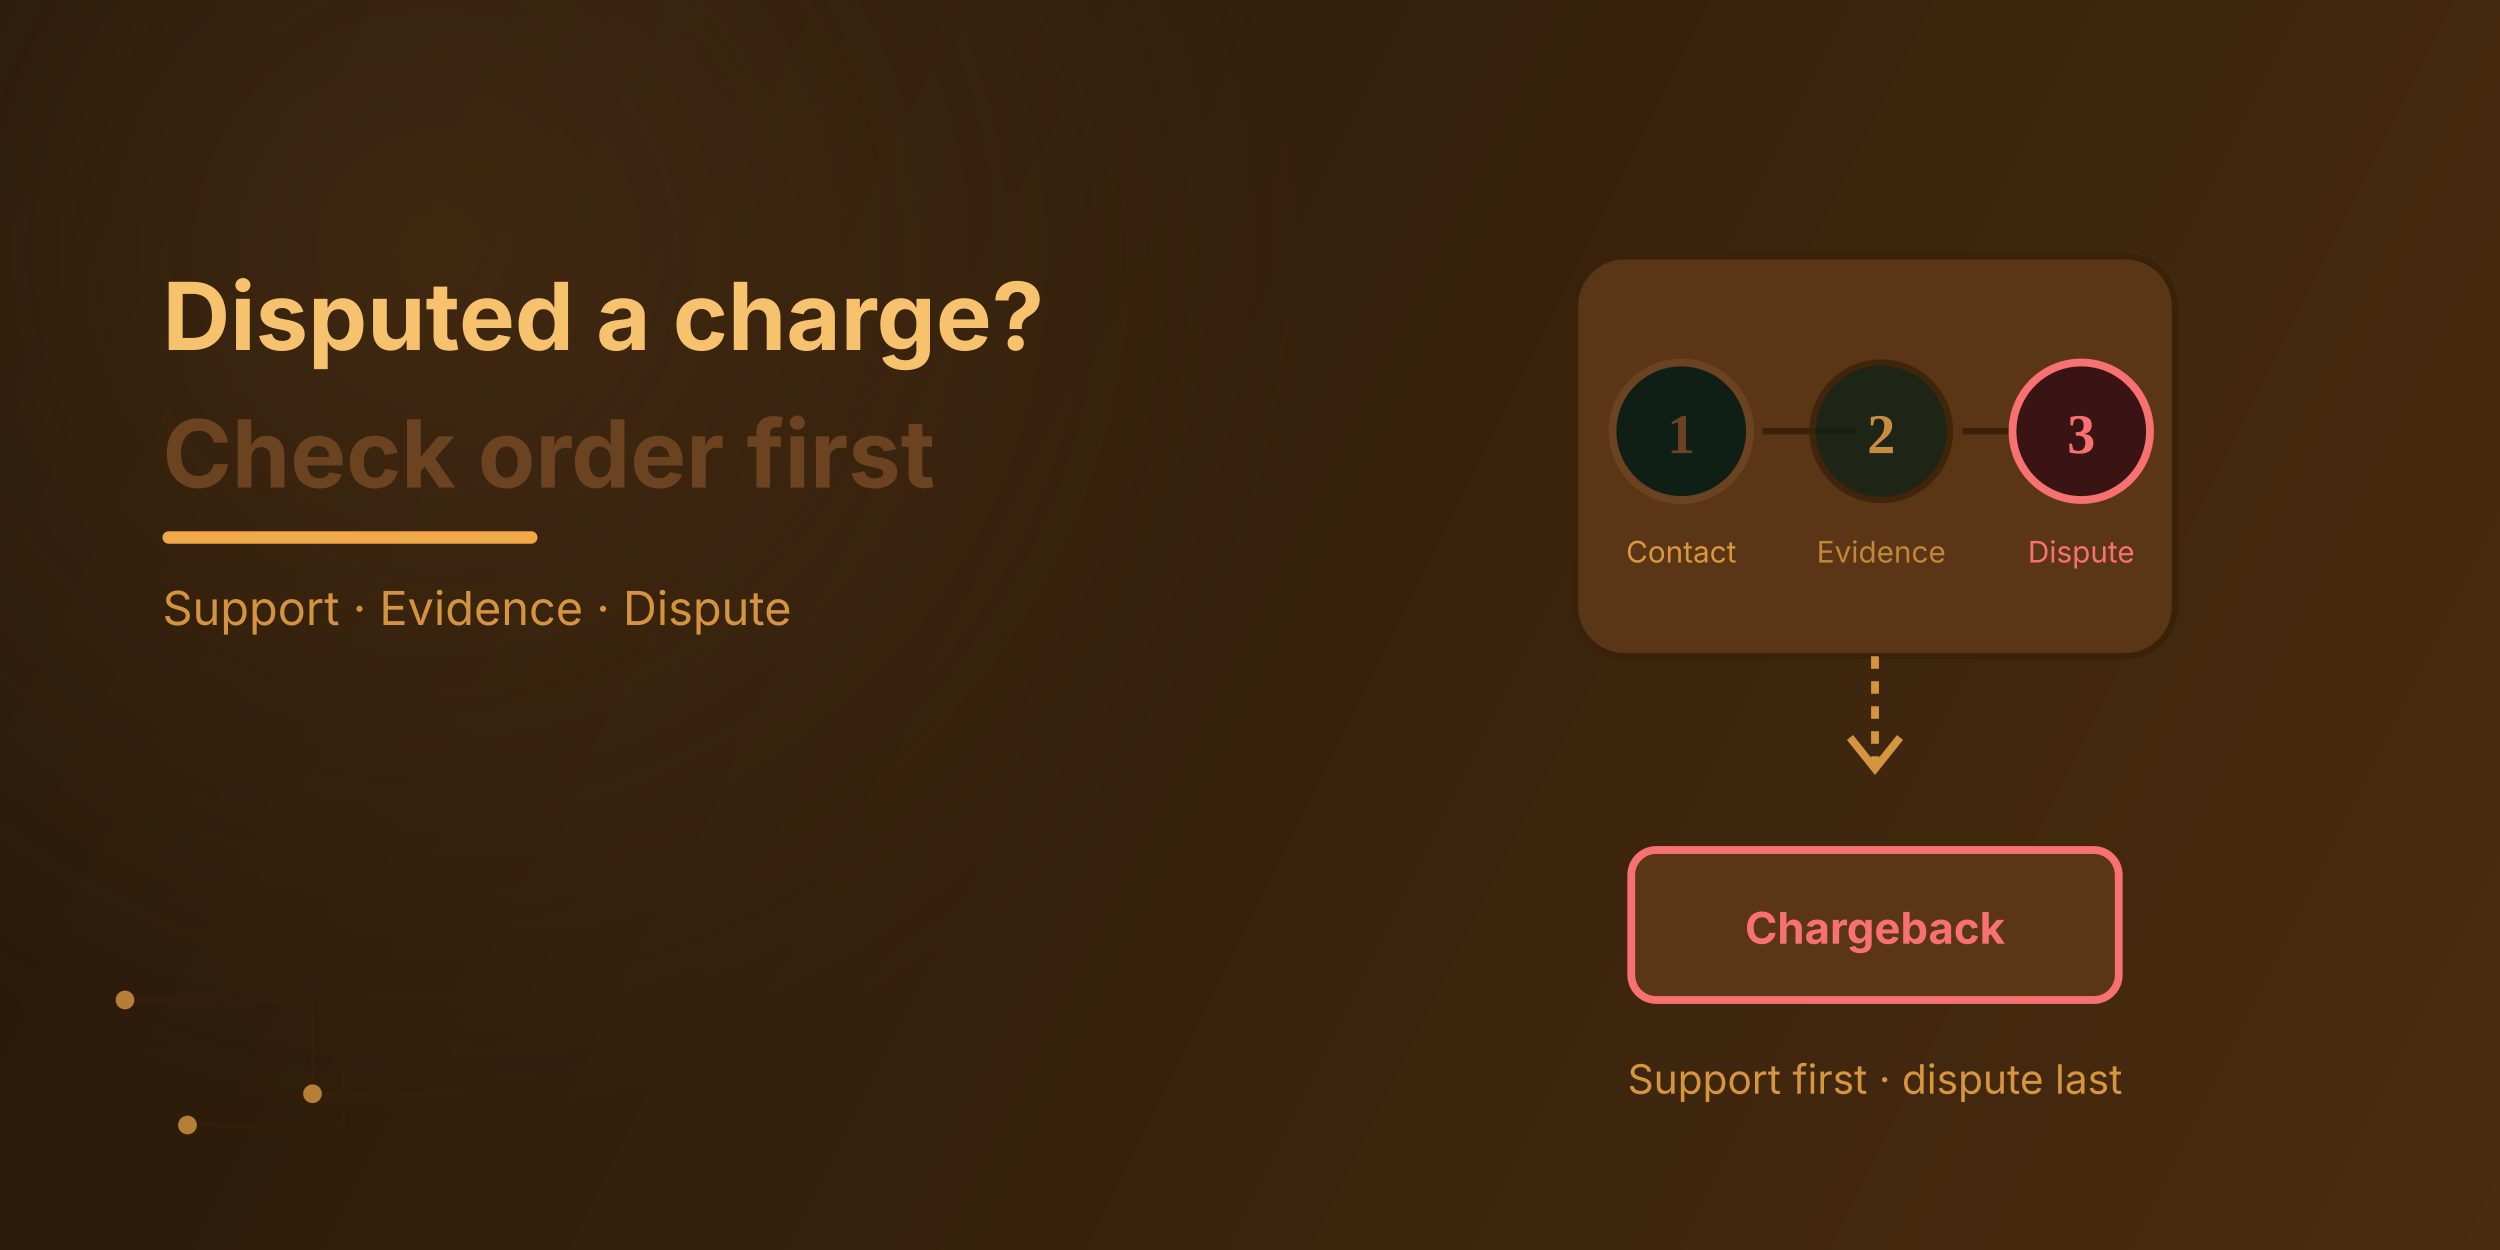
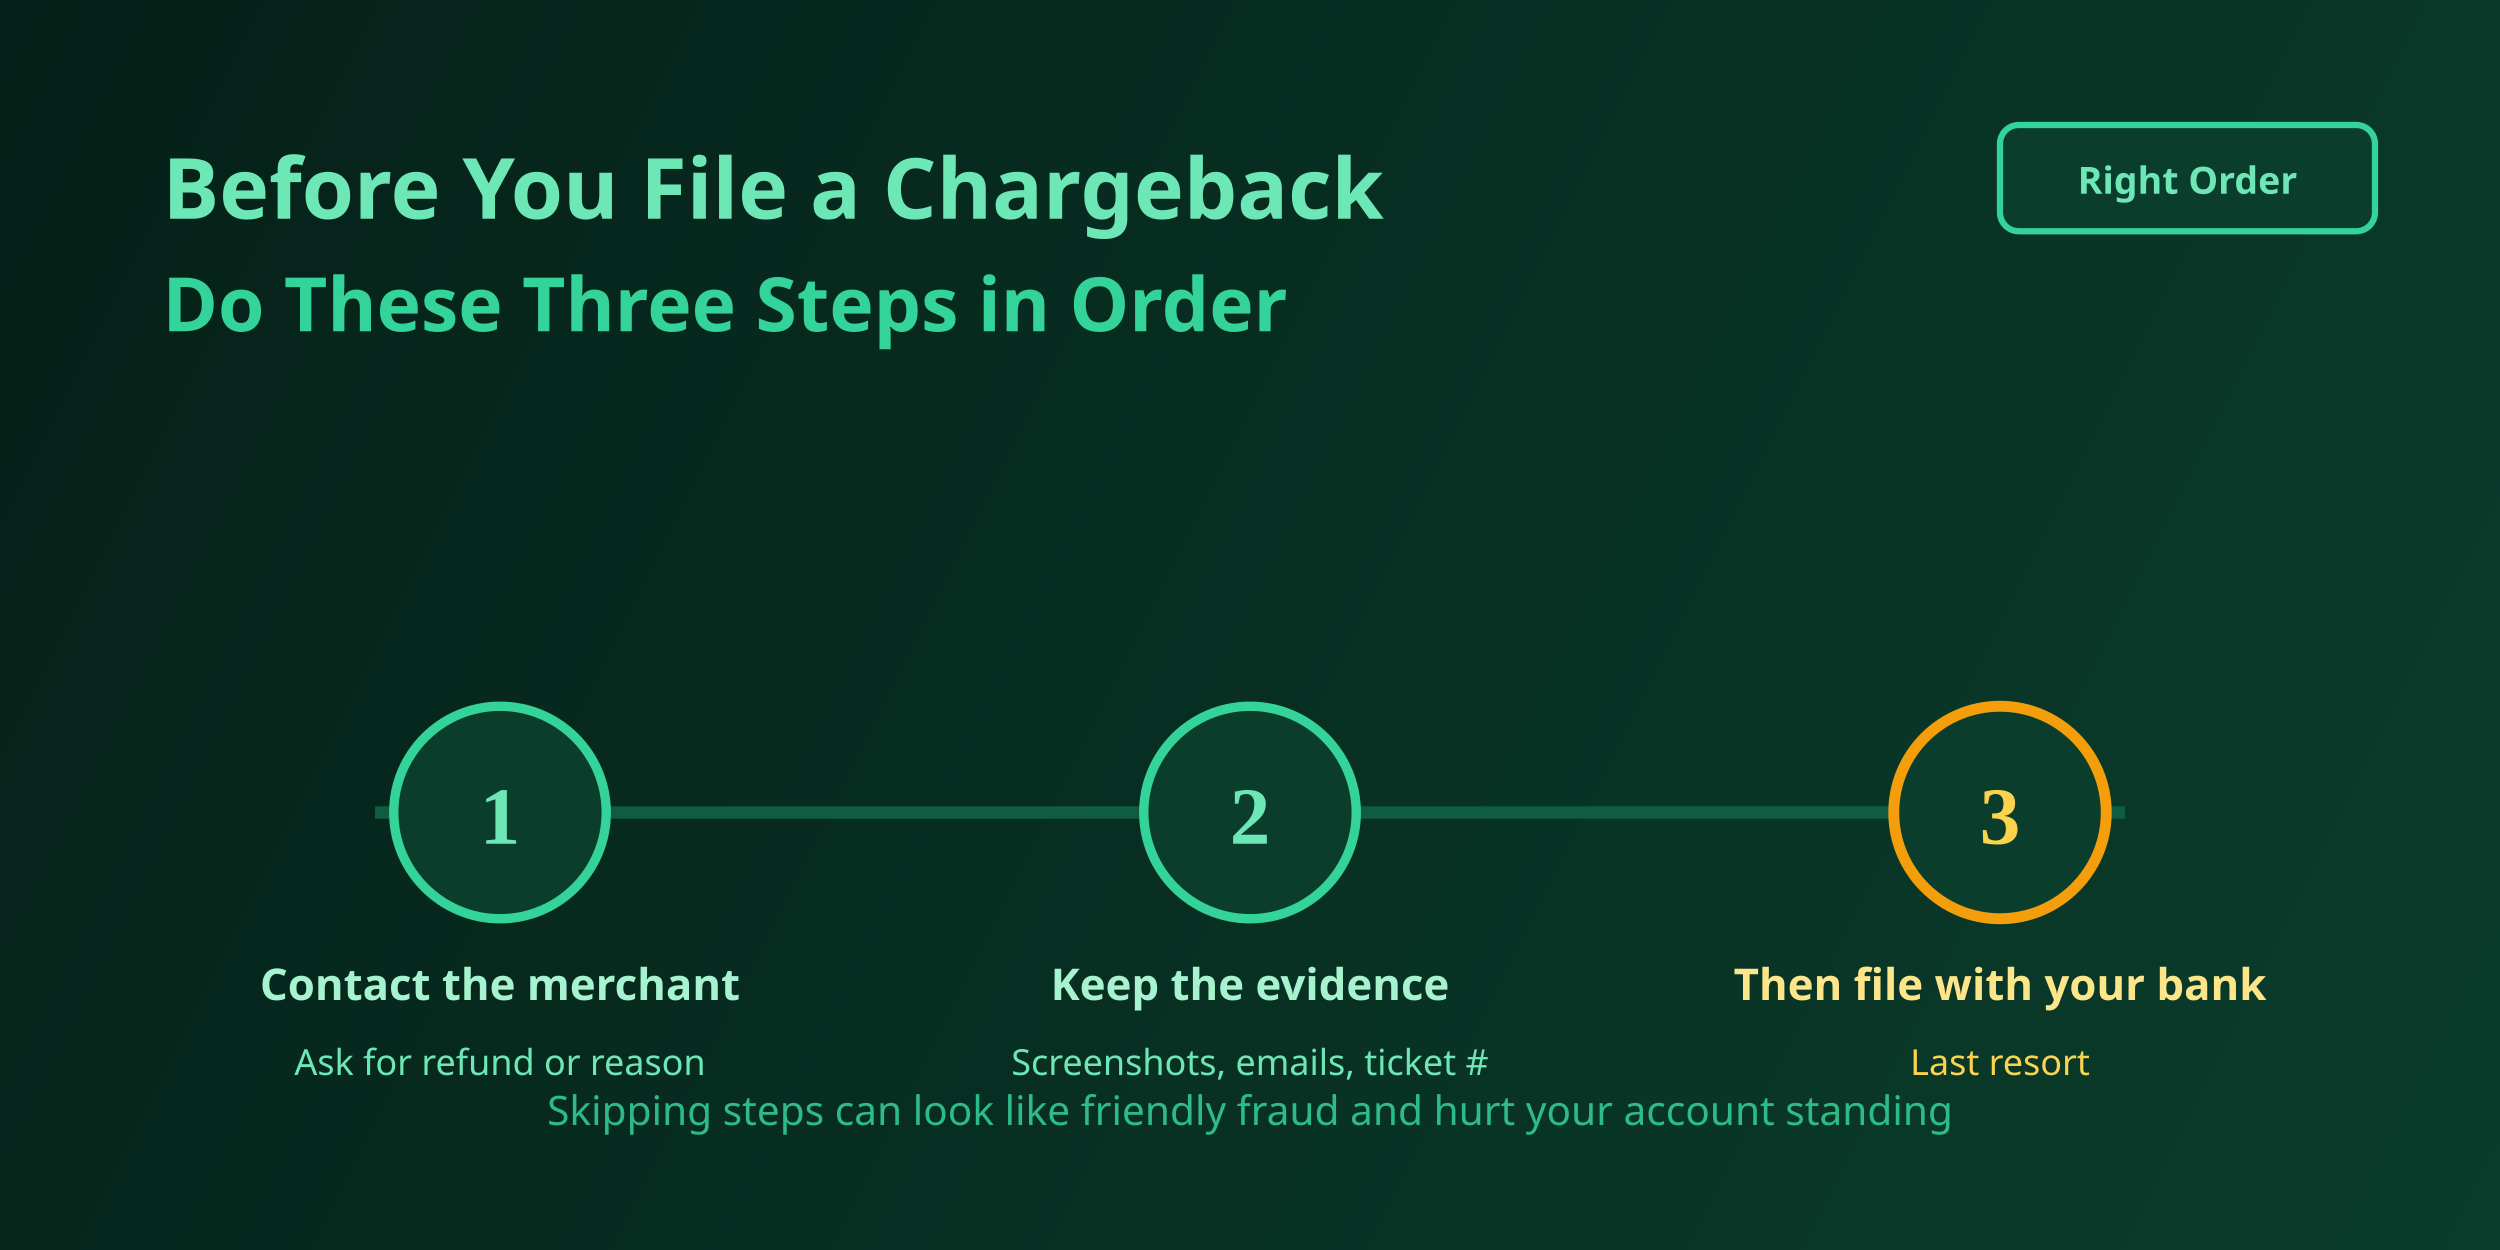
- <svg xmlns="http://www.w3.org/2000/svg" viewBox="0 0 800 400" role="img" aria-label="AI subscription chargeback dispute order cover image">
+ <svg xmlns="http://www.w3.org/2000/svg" viewBox="0 0 800 400" role="img" aria-label="Three correct steps before filing a chargeback cover image">
  <defs>
-     <linearGradient id="bgGradCbd" x1="0" y1="0" x2="800" y2="400" gradientUnits="userSpaceOnUse">
-       <stop offset="0" stop-color="#241708" />
-       <stop offset="1" stop-color="#4a2c10" />
+     <linearGradient id="bgGradCbEn" x1="0" y1="0" x2="800" y2="400" gradientUnits="userSpaceOnUse">
+       <stop offset="0" stop-color="#052018" />
+       <stop offset="1" stop-color="#0a3d2c" />
    </linearGradient>
-     <radialGradient id="glowCbd" cx="140" cy="80" r="280" gradientUnits="userSpaceOnUse">
-       <stop offset="0" stop-color="#6b4321" stop-opacity="0.32" />
-       <stop offset="1" stop-color="#6b4321" stop-opacity="0" />
-     </radialGradient>
  </defs>
-   <rect width="800" height="400" fill="url(#bgGradCbd)" />
-   <rect width="800" height="400" fill="url(#glowCbd)" />
-   <g stroke="#3a2109" stroke-width="1.4" opacity="0.4" fill="none">
-     <path d="M40 320 h60 v30 h50" />
-     <path d="M60 360 h50 v-26 h40" />
+   <rect width="800" height="400" fill="url(#bgGradCbEn)" />
+   <text x="52" y="70" font-family="sans-serif" font-size="27" font-weight="700" fill="#6ee7b7">Before You File a Chargeback</text>
+   <text x="52" y="106" font-family="sans-serif" font-size="24" font-weight="700" fill="#34d399">Do These Three Steps in Order</text>
+   <rect x="640" y="40" width="120" height="34" rx="6" fill="#0a3d2c" stroke="#34d399" stroke-width="2" />
+   <text x="700" y="62" text-anchor="middle" font-family="sans-serif" font-size="12" font-weight="700" fill="#6ee7b7">Right Order</text>
+   <line x1="120" y1="260" x2="680" y2="260" stroke="#0f5c40" stroke-width="4" />
+   <g transform="translate(160,260)">
+     <circle r="34" fill="#0a3d2c" stroke="#34d399" stroke-width="3" />
+     <text y="10" text-anchor="middle" font-size="26" font-weight="700" fill="#6ee7b7">1</text>
+     <text y="60" text-anchor="middle" font-family="sans-serif" font-size="14" font-weight="700" fill="#a7f3d0">Contact the merchant</text>
+     <text y="84" text-anchor="middle" font-family="sans-serif" font-size="11.5" fill="#6ee7b7">Ask for refund or reason</text>
  </g>
-   <g fill="#f0a848" opacity="0.7">
-     <circle cx="40" cy="320" r="3" />
-     <circle cx="100" cy="350" r="3" />
-     <circle cx="60" cy="360" r="3" />
+   <g transform="translate(400,260)">
+     <circle r="34" fill="#0a3d2c" stroke="#34d399" stroke-width="3" />
+     <text y="10" text-anchor="middle" font-size="26" font-weight="700" fill="#6ee7b7">2</text>
+     <text y="60" text-anchor="middle" font-family="sans-serif" font-size="14" font-weight="700" fill="#a7f3d0">Keep the evidence</text>
+     <text y="84" text-anchor="middle" font-family="sans-serif" font-size="11.5" fill="#6ee7b7">Screenshots, emails, ticket #</text>
  </g>
-   <text x="52" y="112" font-family="-apple-system,Segoe UI,sans-serif" font-size="30" font-weight="700" fill="#f7c26e">Disputed a charge?</text>
-   <text x="52" y="156" font-family="-apple-system,Segoe UI,sans-serif" font-size="30" font-weight="700" fill="#6b4321">Check order first</text>
-   <rect x="52" y="170" width="120" height="4" rx="2" fill="#f0a848" />
-   <text x="52" y="200" font-family="-apple-system,Segoe UI,sans-serif" font-size="15" font-weight="400" fill="#f0a848" opacity="0.85">Support · Evidence · Dispute</text>
-   <g transform="translate(600,146)">
-     <rect x="-96" y="-64" width="192" height="128" rx="16" fill="#5a3616" stroke="#3a2109" stroke-width="2" />
-     <circle cx="-62" cy="-8" r="22" fill="#0f1f16" stroke="#6b4321" stroke-width="2.5" />
-     <text x="-62" y="-1" text-anchor="middle" font-size="18" font-weight="700" fill="#6b4321">1</text>
-     <path d="M-36 -8 h30" stroke="#3a2109" stroke-width="2" />
-     <circle cx="2" cy="-8" r="22" fill="#0f1f16" stroke="#3a2109" stroke-width="2" opacity="0.8" />
-     <text x="2" y="-1" text-anchor="middle" font-size="18" font-weight="700" fill="#f0a848" opacity="0.8">2</text>
-     <path d="M28 -8 h30" stroke="#3a2109" stroke-width="2" />
-     <circle cx="66" cy="-8" r="22" fill="#3a1414" stroke="#f87171" stroke-width="2.5" />
-     <text x="66" y="-1" text-anchor="middle" font-size="18" font-weight="700" fill="#f87171">3</text>
-     <text x="-62" y="34" text-anchor="middle" font-family="-apple-system,Segoe UI,sans-serif" font-size="9.5" fill="#f0a848" opacity="0.85">Contact</text>
-     <text x="2" y="34" text-anchor="middle" font-family="-apple-system,Segoe UI,sans-serif" font-size="9.5" fill="#f0a848" opacity="0.7">Evidence</text>
-     <text x="66" y="34" text-anchor="middle" font-family="-apple-system,Segoe UI,sans-serif" font-size="9.5" fill="#f87171">Dispute</text>
+   <g transform="translate(640,260)">
+     <circle r="34" fill="#0a3d2c" stroke="#f59e0b" stroke-width="3.5" />
+     <text y="10" text-anchor="middle" font-size="26" font-weight="700" fill="#fcd34d">3</text>
+     <text y="60" text-anchor="middle" font-family="sans-serif" font-size="14" font-weight="700" fill="#fde68a">Then file with your bank</text>
+     <text y="84" text-anchor="middle" font-family="sans-serif" font-size="11.5" fill="#fcd34d">Last resort</text>
  </g>
-   <g stroke="#f0a848" stroke-width="2.5" fill="none" opacity="0.85">
-     <path d="M600 210 v34" stroke-dasharray="4 4" />
-     <path d="M592 236 l8 10 l8 -10" fill="none" />
-   </g>
-   <g transform="translate(600,296)">
-     <rect x="-78" y="-24" width="156" height="48" rx="8" fill="#5a3616" stroke="#f87171" stroke-width="2.5" />
-     <text x="0" y="6" text-anchor="middle" font-family="-apple-system,Segoe UI,sans-serif" font-size="14" fill="#f87171" font-weight="700">Chargeback</text>
-   </g>
-   <text x="600" y="350" text-anchor="middle" font-family="-apple-system,Segoe UI,sans-serif" font-size="13" fill="#f0a848" opacity="0.85">Support first · dispute last</text>
+   <text x="400" y="360" text-anchor="middle" font-family="sans-serif" font-size="13" fill="#34d399" opacity="0.85">Skipping steps can look like friendly fraud and hurt your account standing</text>
</svg>
